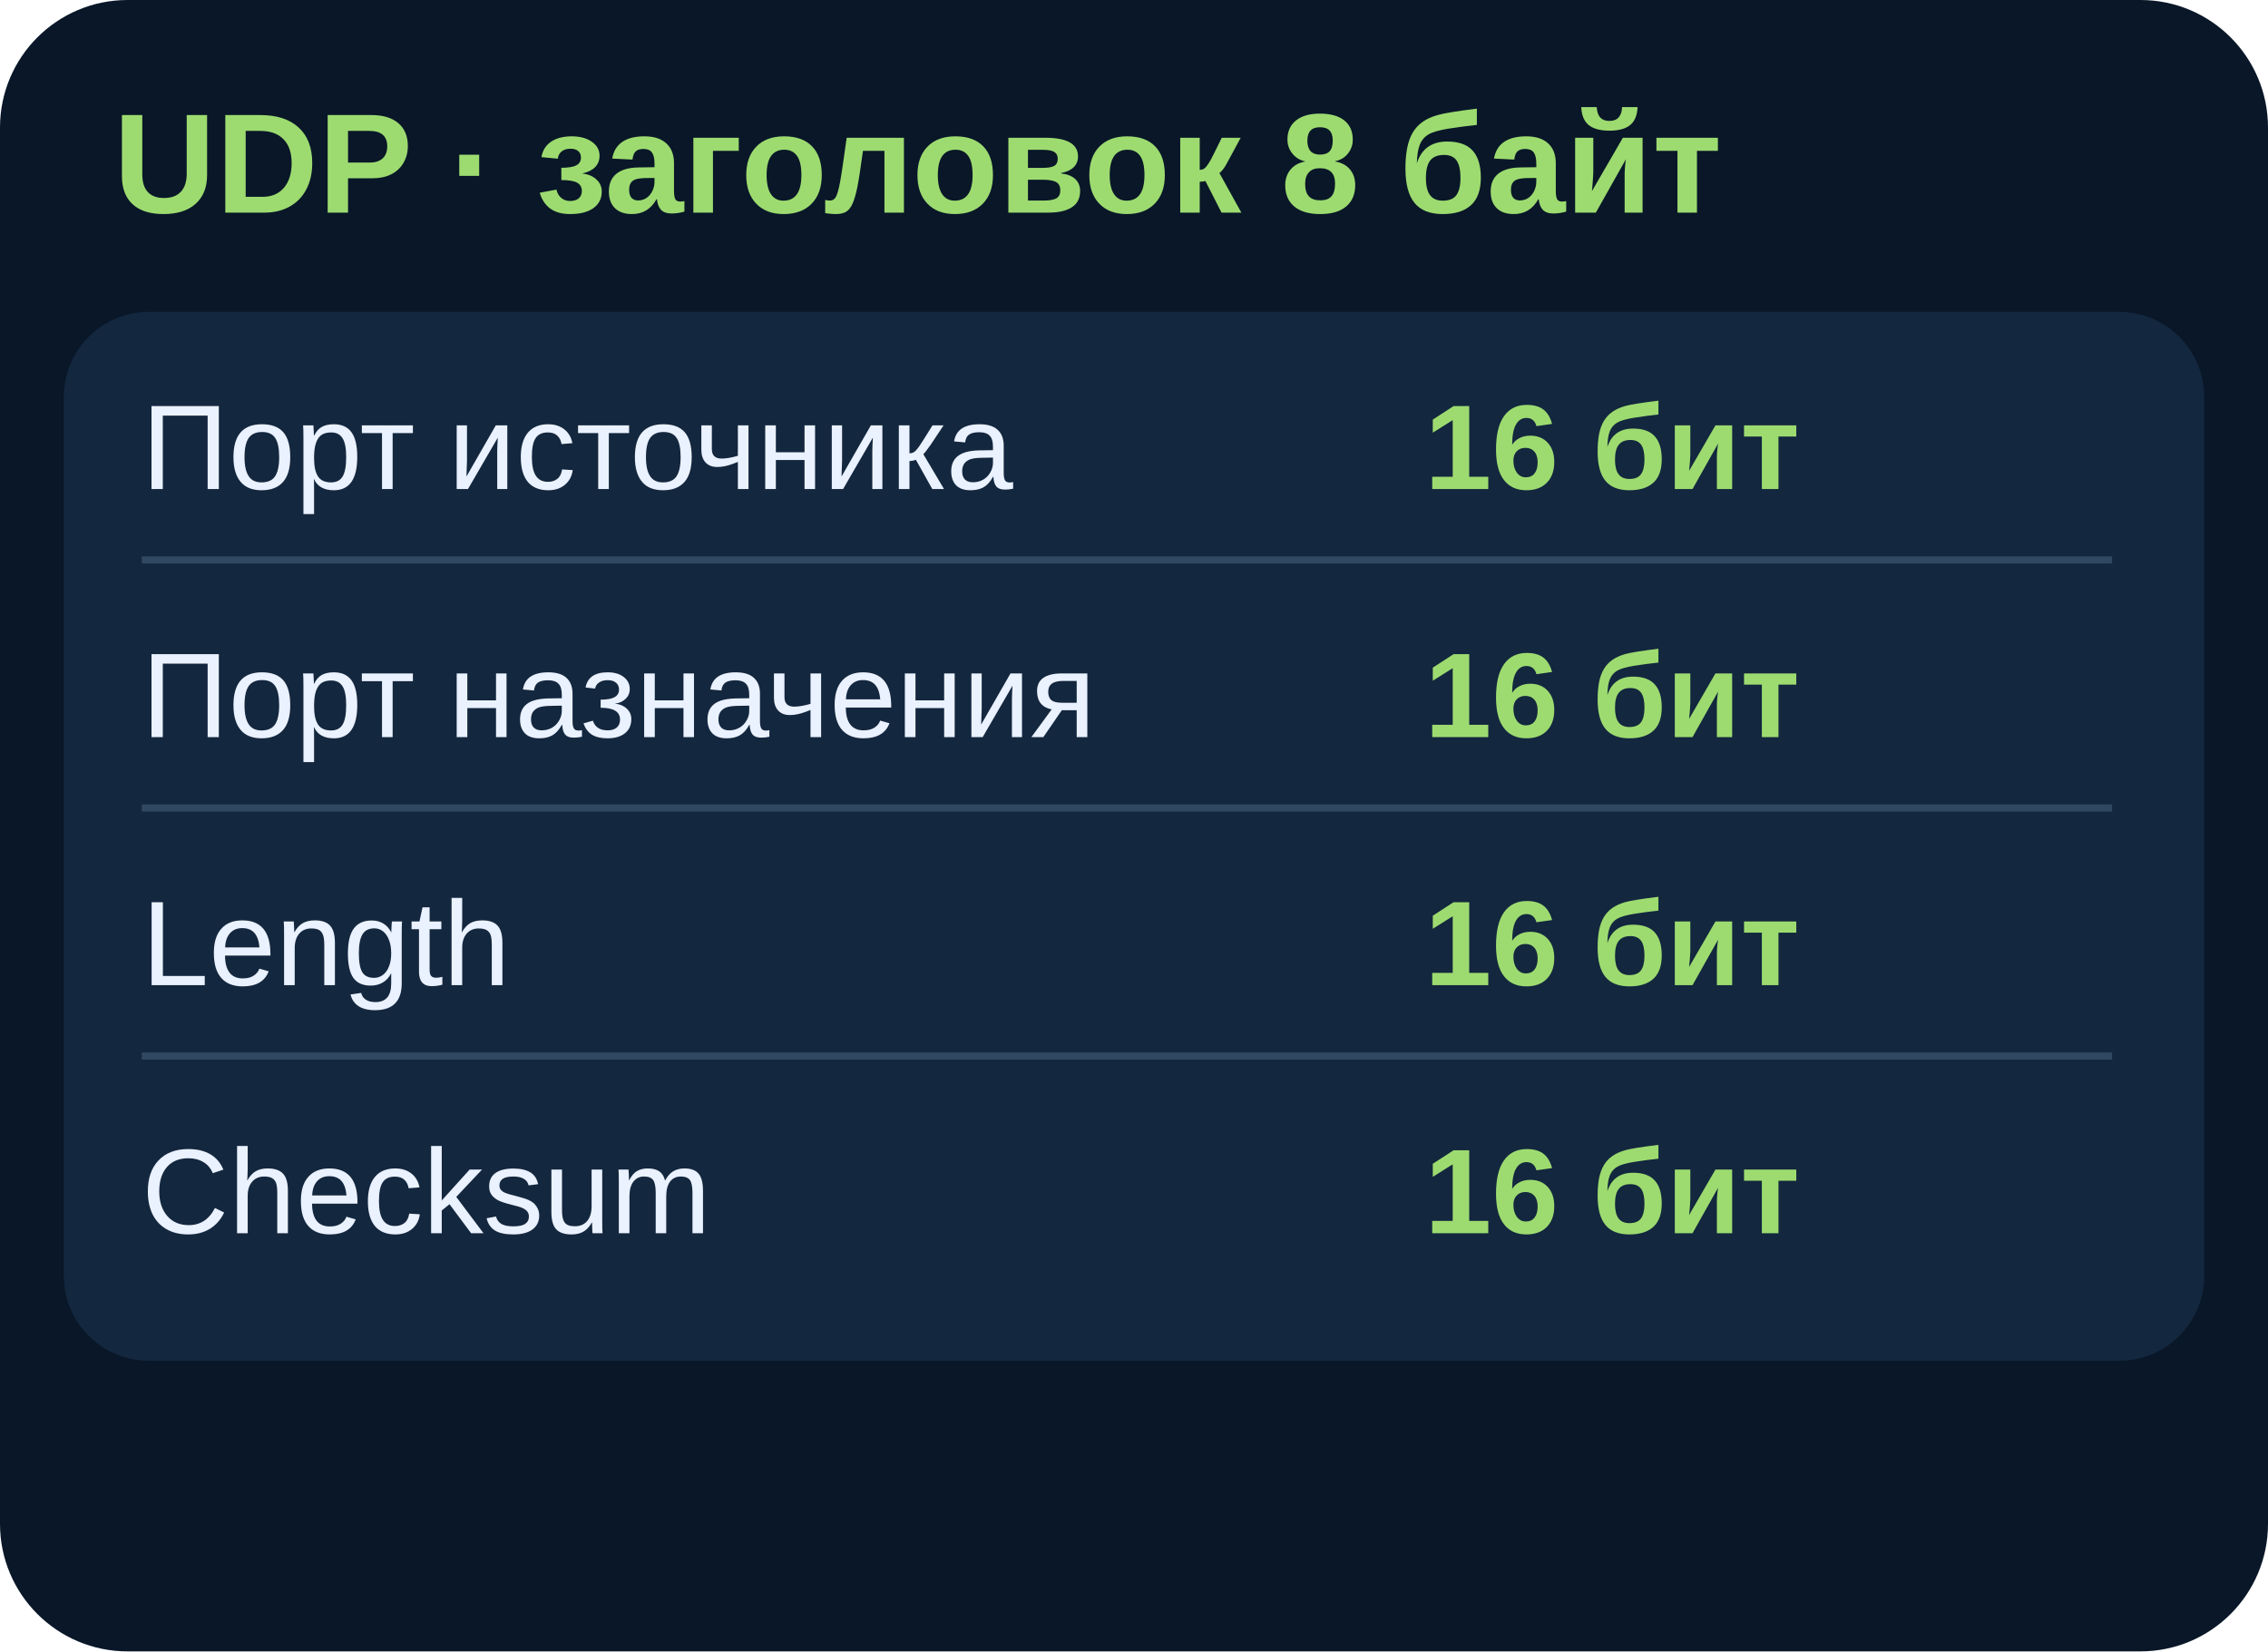
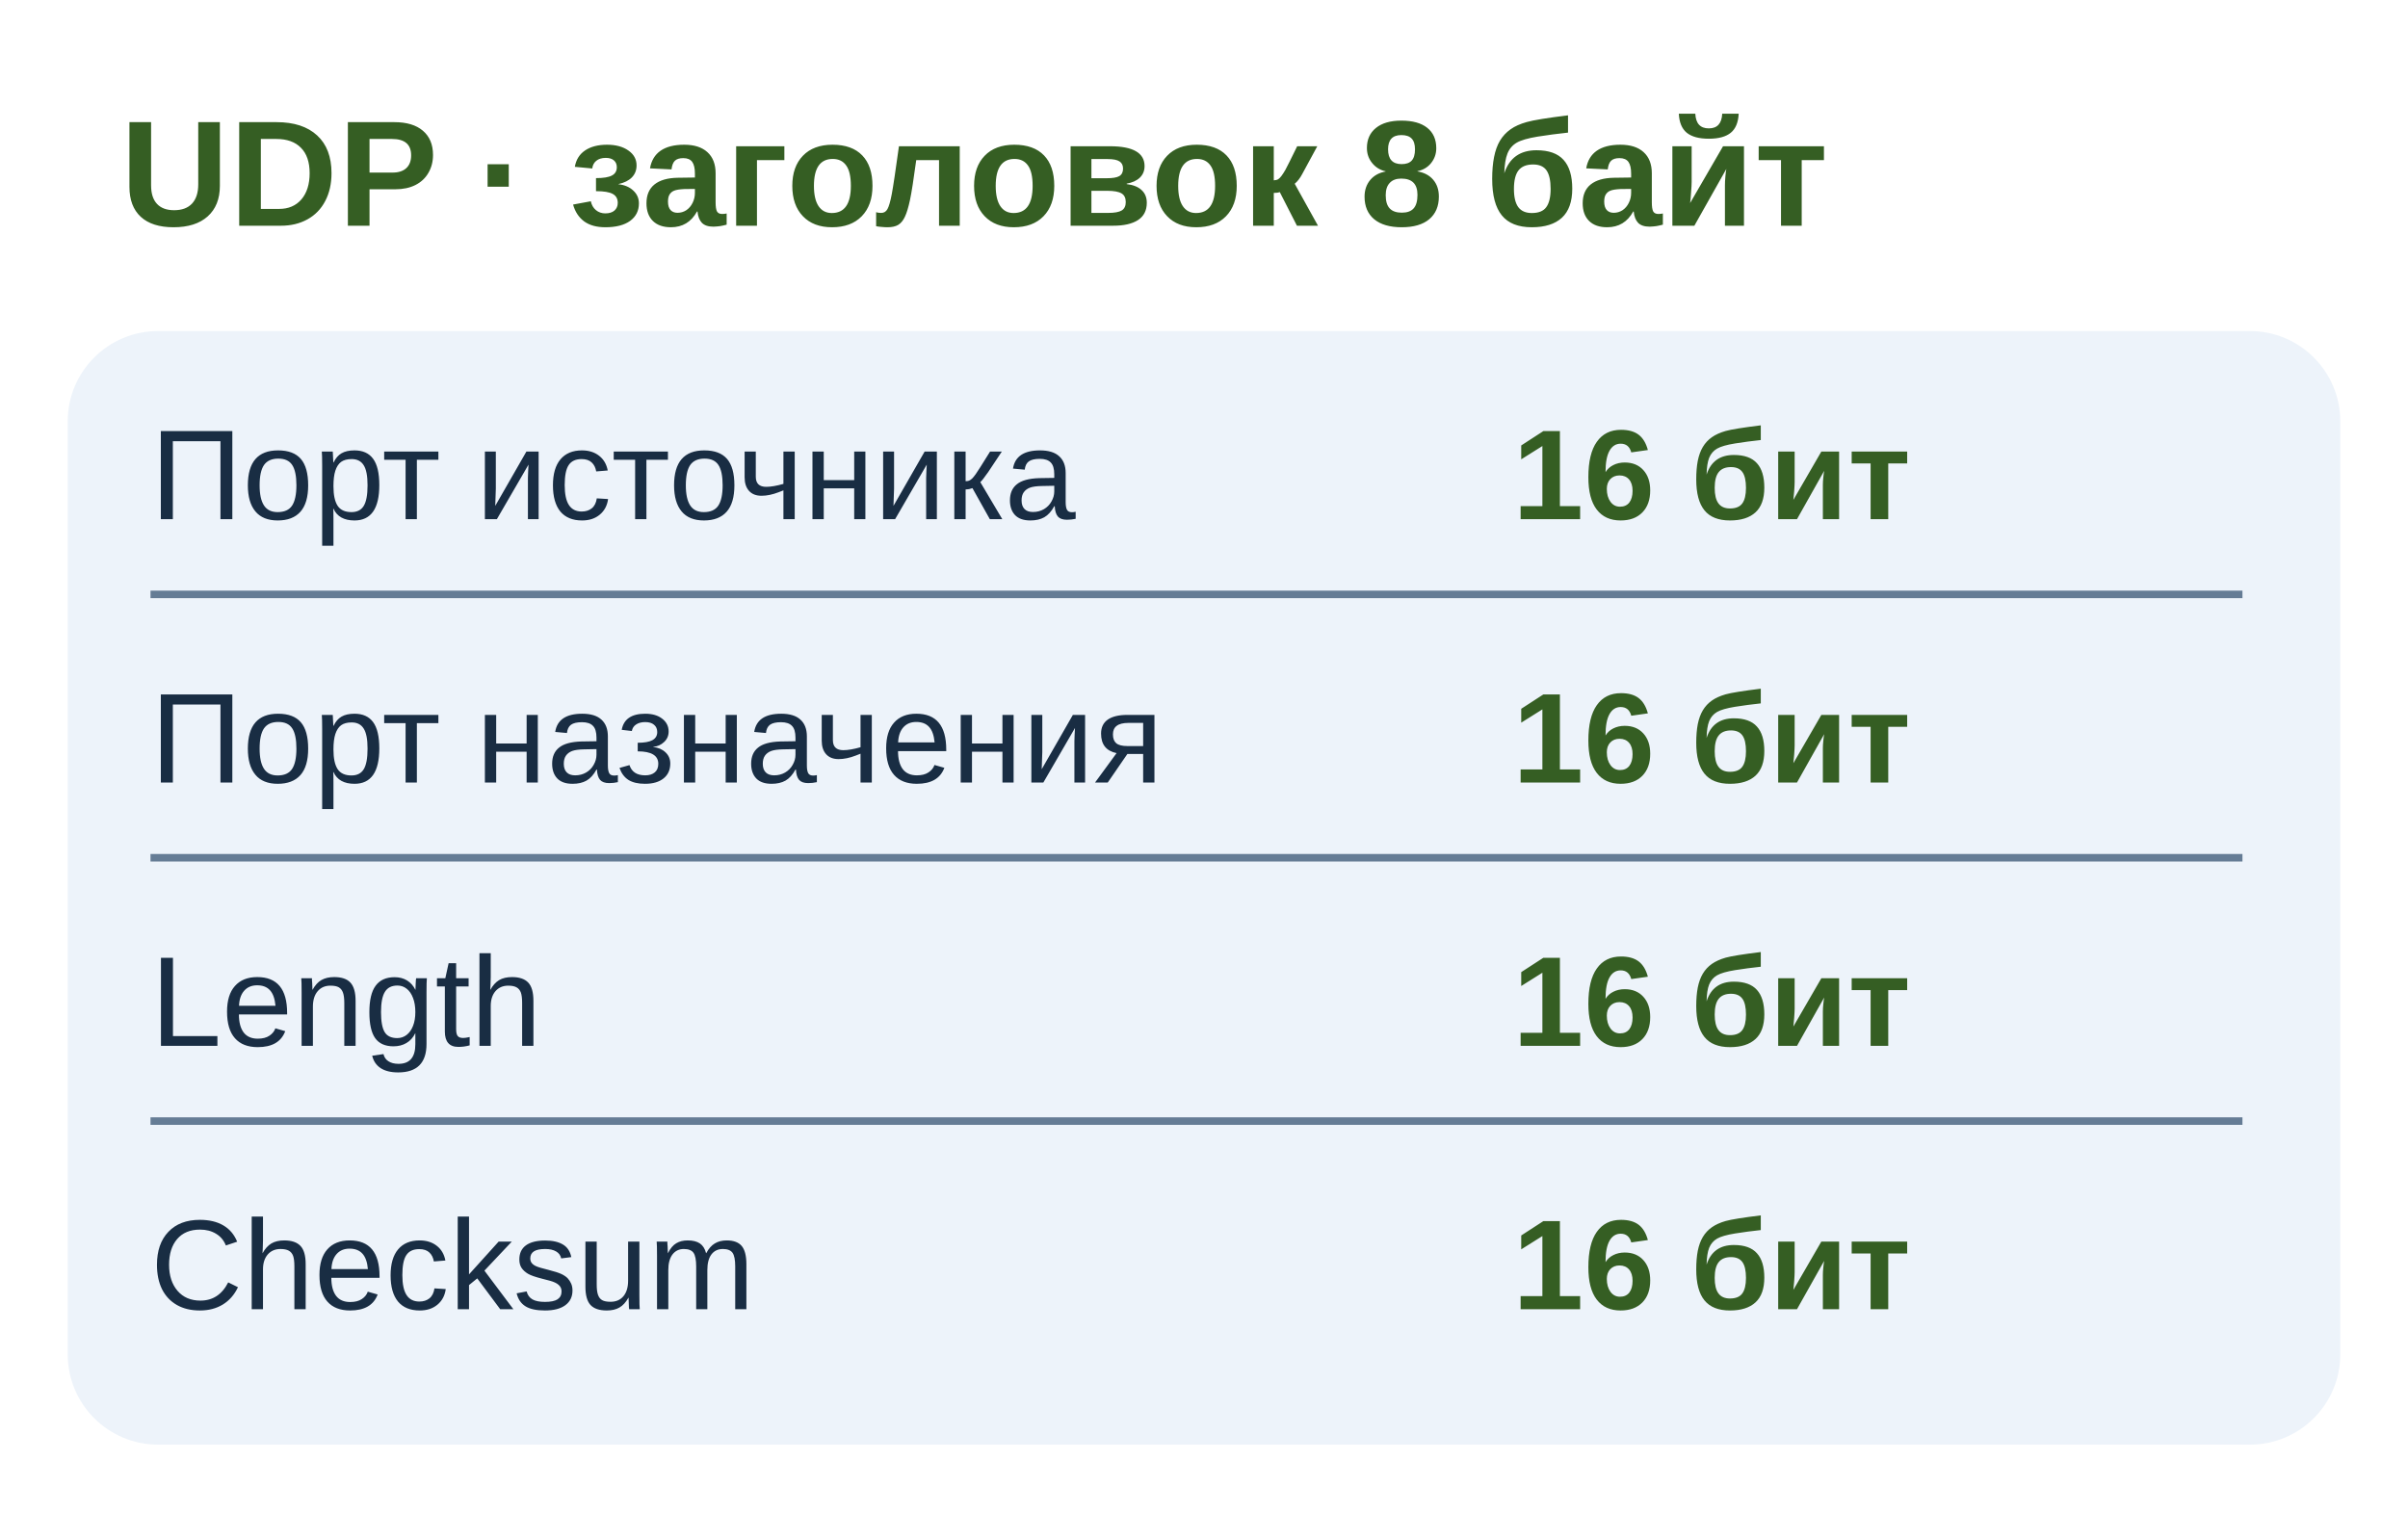
- <svg xmlns="http://www.w3.org/2000/svg" viewBox="0 0 320 233" role="img" aria-labelledby="t">
-   <rect width="320" height="233" rx="18" fill="#091728" />
+ <svg xmlns="http://www.w3.org/2000/svg" viewBox="0 0 320 201" role="img" aria-labelledby="t">
+   <style>:root{--tcpip-ink:#192d43;--tcpip-panel:#edf3fa;--tcpip-route-panel:#fff3dc;--tcpip-line:#506781;--tcpip-rule:#657c95;--tcpip-chip-ink:#142438;--tcpip-application:#205a98;--tcpip-transport:#355e23;--tcpip-internet:#7c4607;--tcpip-link:#624292;--tcpip-application-chip:#c2dfff;--tcpip-transport-chip:#d1ebba;--tcpip-internet-chip:#ffe4b4;--tcpip-link-chip:#e4d7ff;}@media (prefers-color-scheme: dark){:root{--tcpip-ink:#eaf1ff;--tcpip-panel:#13273e;--tcpip-route-panel:#272d3b;--tcpip-line:#a5bbd3;--tcpip-rule:#597491;--tcpip-chip-ink:#142438;--tcpip-application:#80c2ff;--tcpip-transport:#a7df82;--tcpip-internet:#ffc776;--tcpip-link:#cfb4ff;--tcpip-application-chip:#60b5ff;--tcpip-transport-chip:#9ddb70;--tcpip-internet-chip:#ffbd61;--tcpip-link-chip:#c3a2ff;}}</style>
  <g font-family="Arial, sans-serif">
-     <text x="16" y="30" font-size="20" fill="#9ddb70" font-weight="700">UDP · заголовок 8 байт</text>
-     <rect x="9" y="44" width="302" height="148" rx="12" fill="#13273e" />
-     <text x="20" y="69" font-size="17" fill="#eaf1ff" font-weight="400">Порт источника</text>
-     <text x="201" y="69" font-size="17" fill="#9ddb70" font-weight="700">16 бит</text>
-     <path d="M20 79h278" stroke="#314863" stroke-width="1" />
-     <text x="20" y="104" font-size="17" fill="#eaf1ff" font-weight="400">Порт назначения</text>
-     <text x="201" y="104" font-size="17" fill="#9ddb70" font-weight="700">16 бит</text>
-     <path d="M20 114h278" stroke="#314863" stroke-width="1" />
-     <text x="20" y="139" font-size="17" fill="#eaf1ff" font-weight="400">Length</text>
-     <text x="201" y="139" font-size="17" fill="#9ddb70" font-weight="700">16 бит</text>
-     <path d="M20 149h278" stroke="#314863" stroke-width="1" />
-     <text x="20" y="174" font-size="17" fill="#eaf1ff" font-weight="400">Checksum</text>
-     <text x="201" y="174" font-size="17" fill="#9ddb70" font-weight="700">16 бит</text>
+     <text x="16" y="30" font-size="20" fill="var(--tcpip-transport,#355e23)" font-weight="700">UDP · заголовок 8 байт</text>
+     <rect x="9" y="44" width="302" height="148" rx="12" fill="var(--tcpip-panel,#edf3fa)" />
+     <text x="20" y="69" font-size="17" fill="var(--tcpip-ink,#192d43)" font-weight="400">Порт источника</text>
+     <text x="201" y="69" font-size="17" fill="var(--tcpip-transport,#355e23)" font-weight="700">16 бит</text>
+     <path d="M20 79h278" stroke="var(--tcpip-rule,#657c95)" stroke-width="1" />
+     <text x="20" y="104" font-size="17" fill="var(--tcpip-ink,#192d43)" font-weight="400">Порт назначения</text>
+     <text x="201" y="104" font-size="17" fill="var(--tcpip-transport,#355e23)" font-weight="700">16 бит</text>
+     <path d="M20 114h278" stroke="var(--tcpip-rule,#657c95)" stroke-width="1" />
+     <text x="20" y="139" font-size="17" fill="var(--tcpip-ink,#192d43)" font-weight="400">Length</text>
+     <text x="201" y="139" font-size="17" fill="var(--tcpip-transport,#355e23)" font-weight="700">16 бит</text>
+     <path d="M20 149h278" stroke="var(--tcpip-rule,#657c95)" stroke-width="1" />
+     <text x="20" y="174" font-size="17" fill="var(--tcpip-ink,#192d43)" font-weight="400">Checksum</text>
+     <text x="201" y="174" font-size="17" fill="var(--tcpip-transport,#355e23)" font-weight="700">16 бит</text>
  </g>
</svg>
